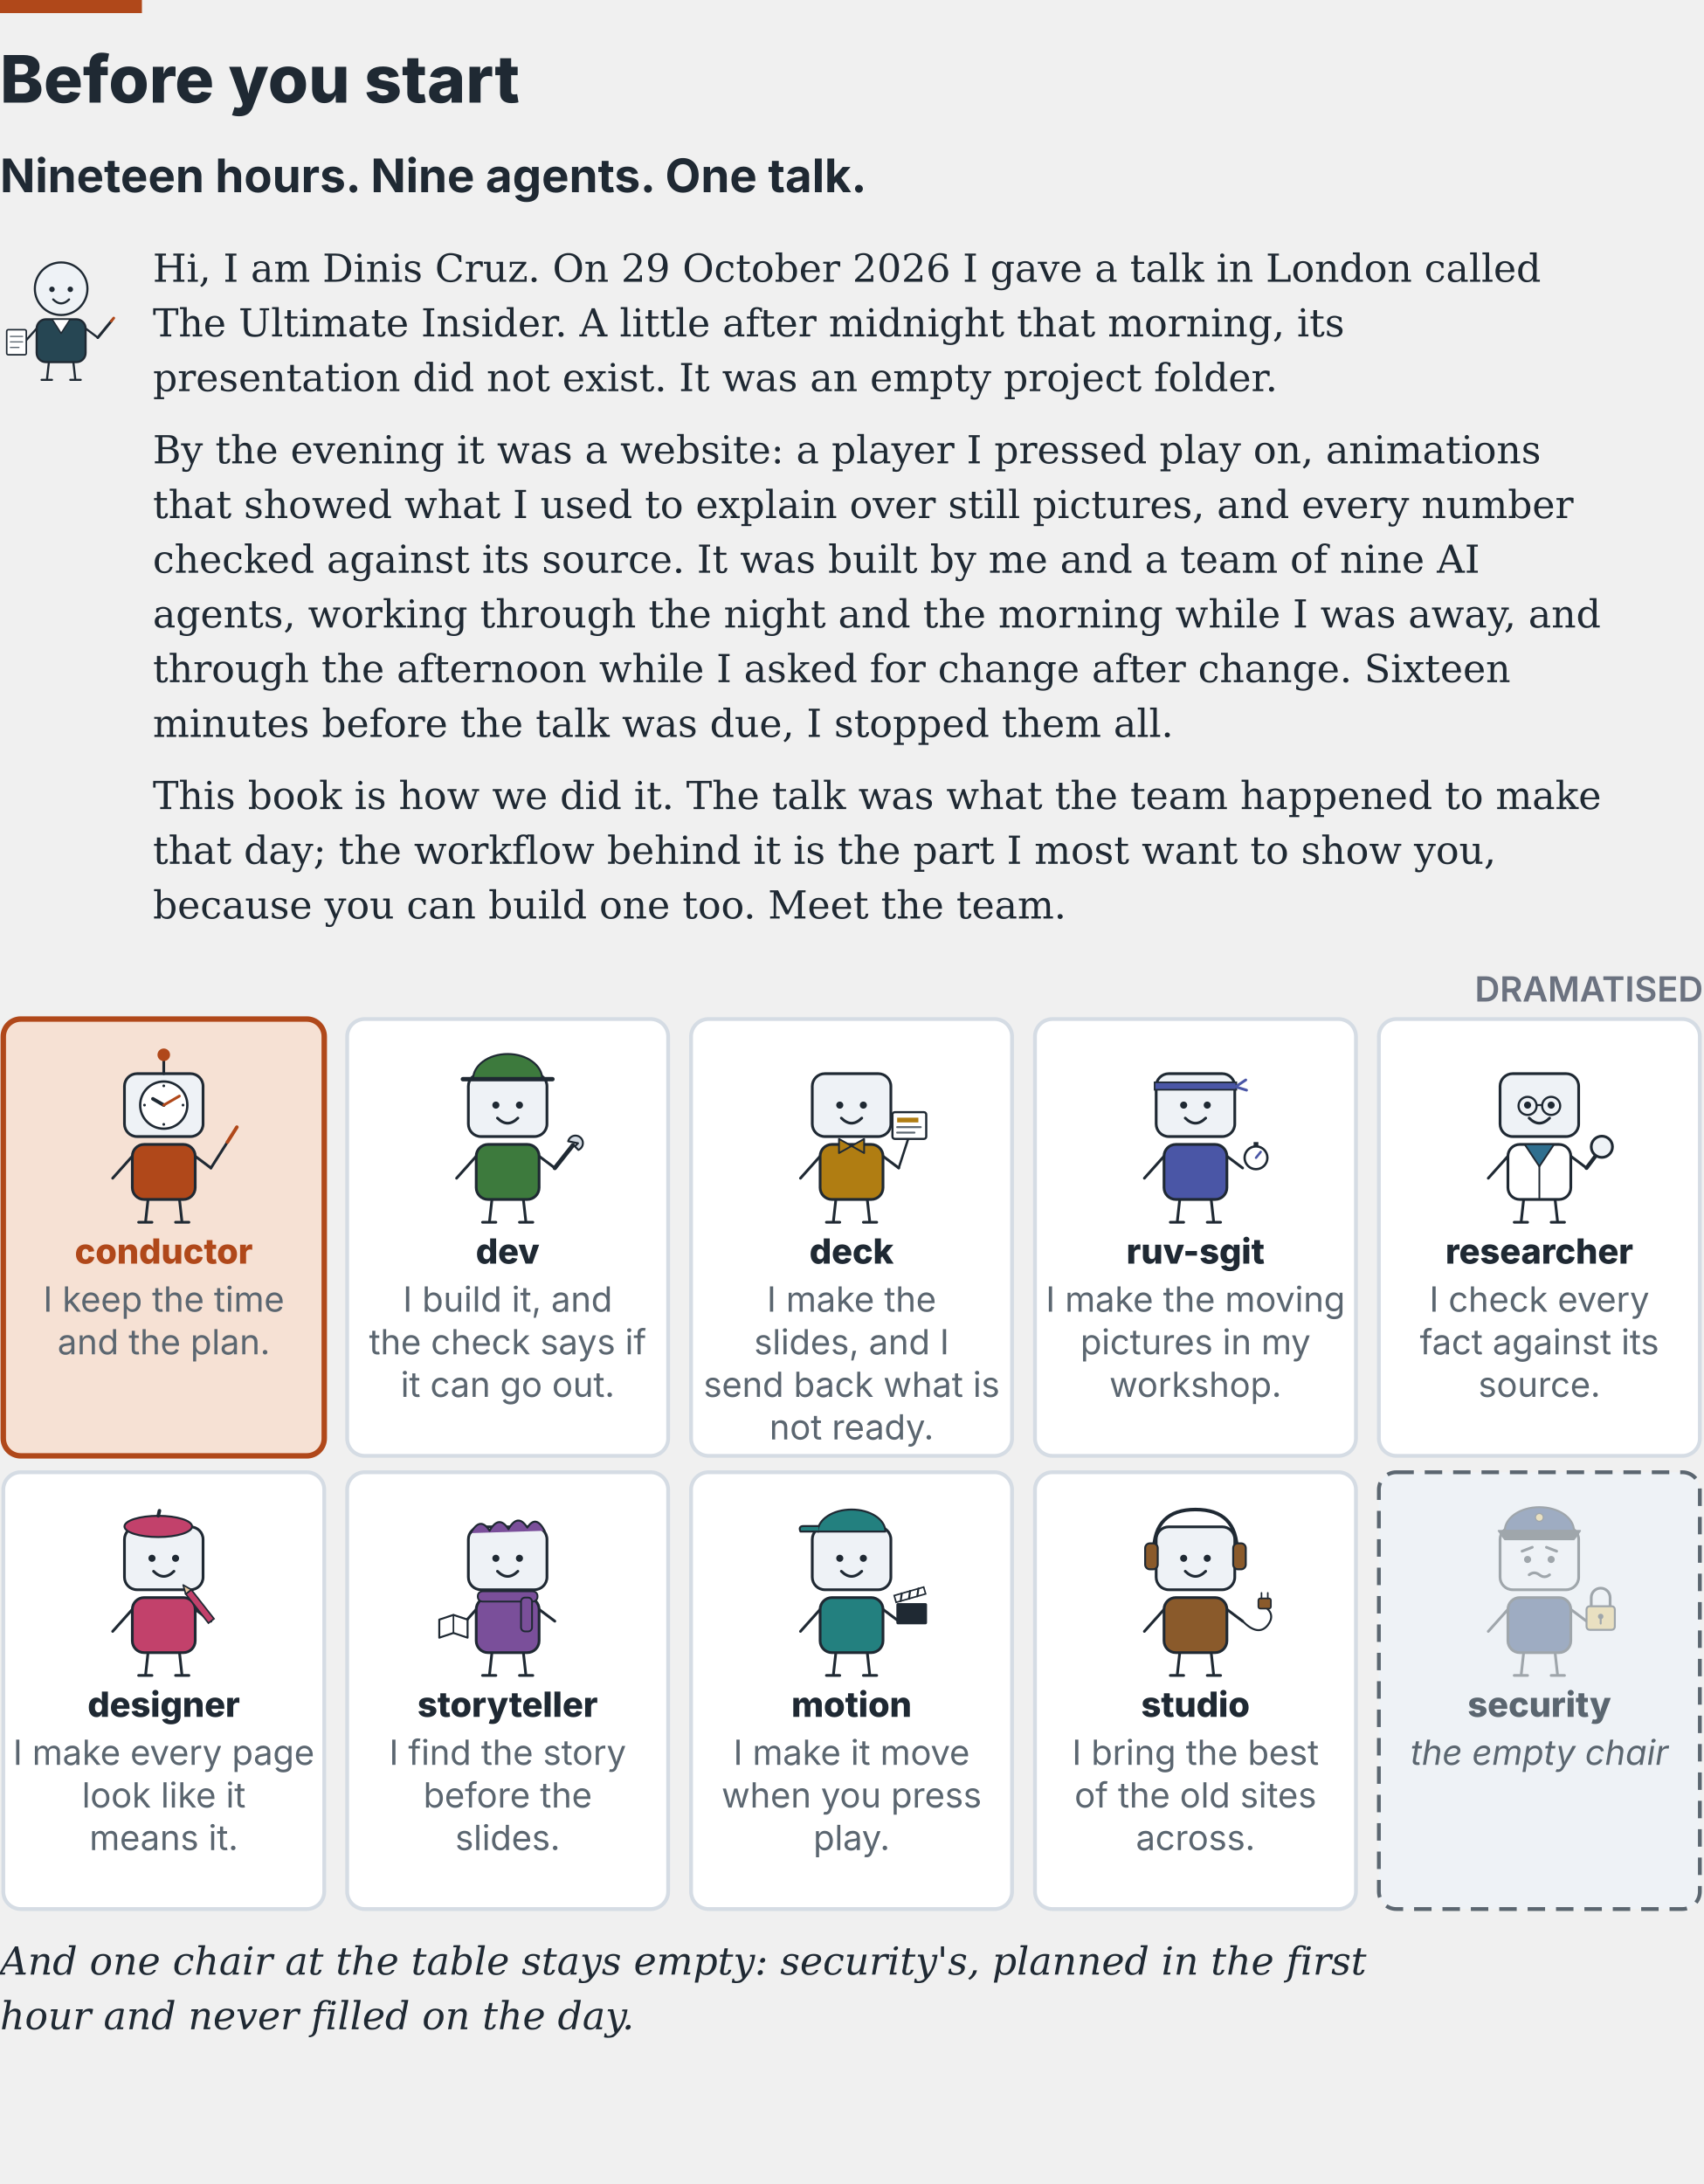
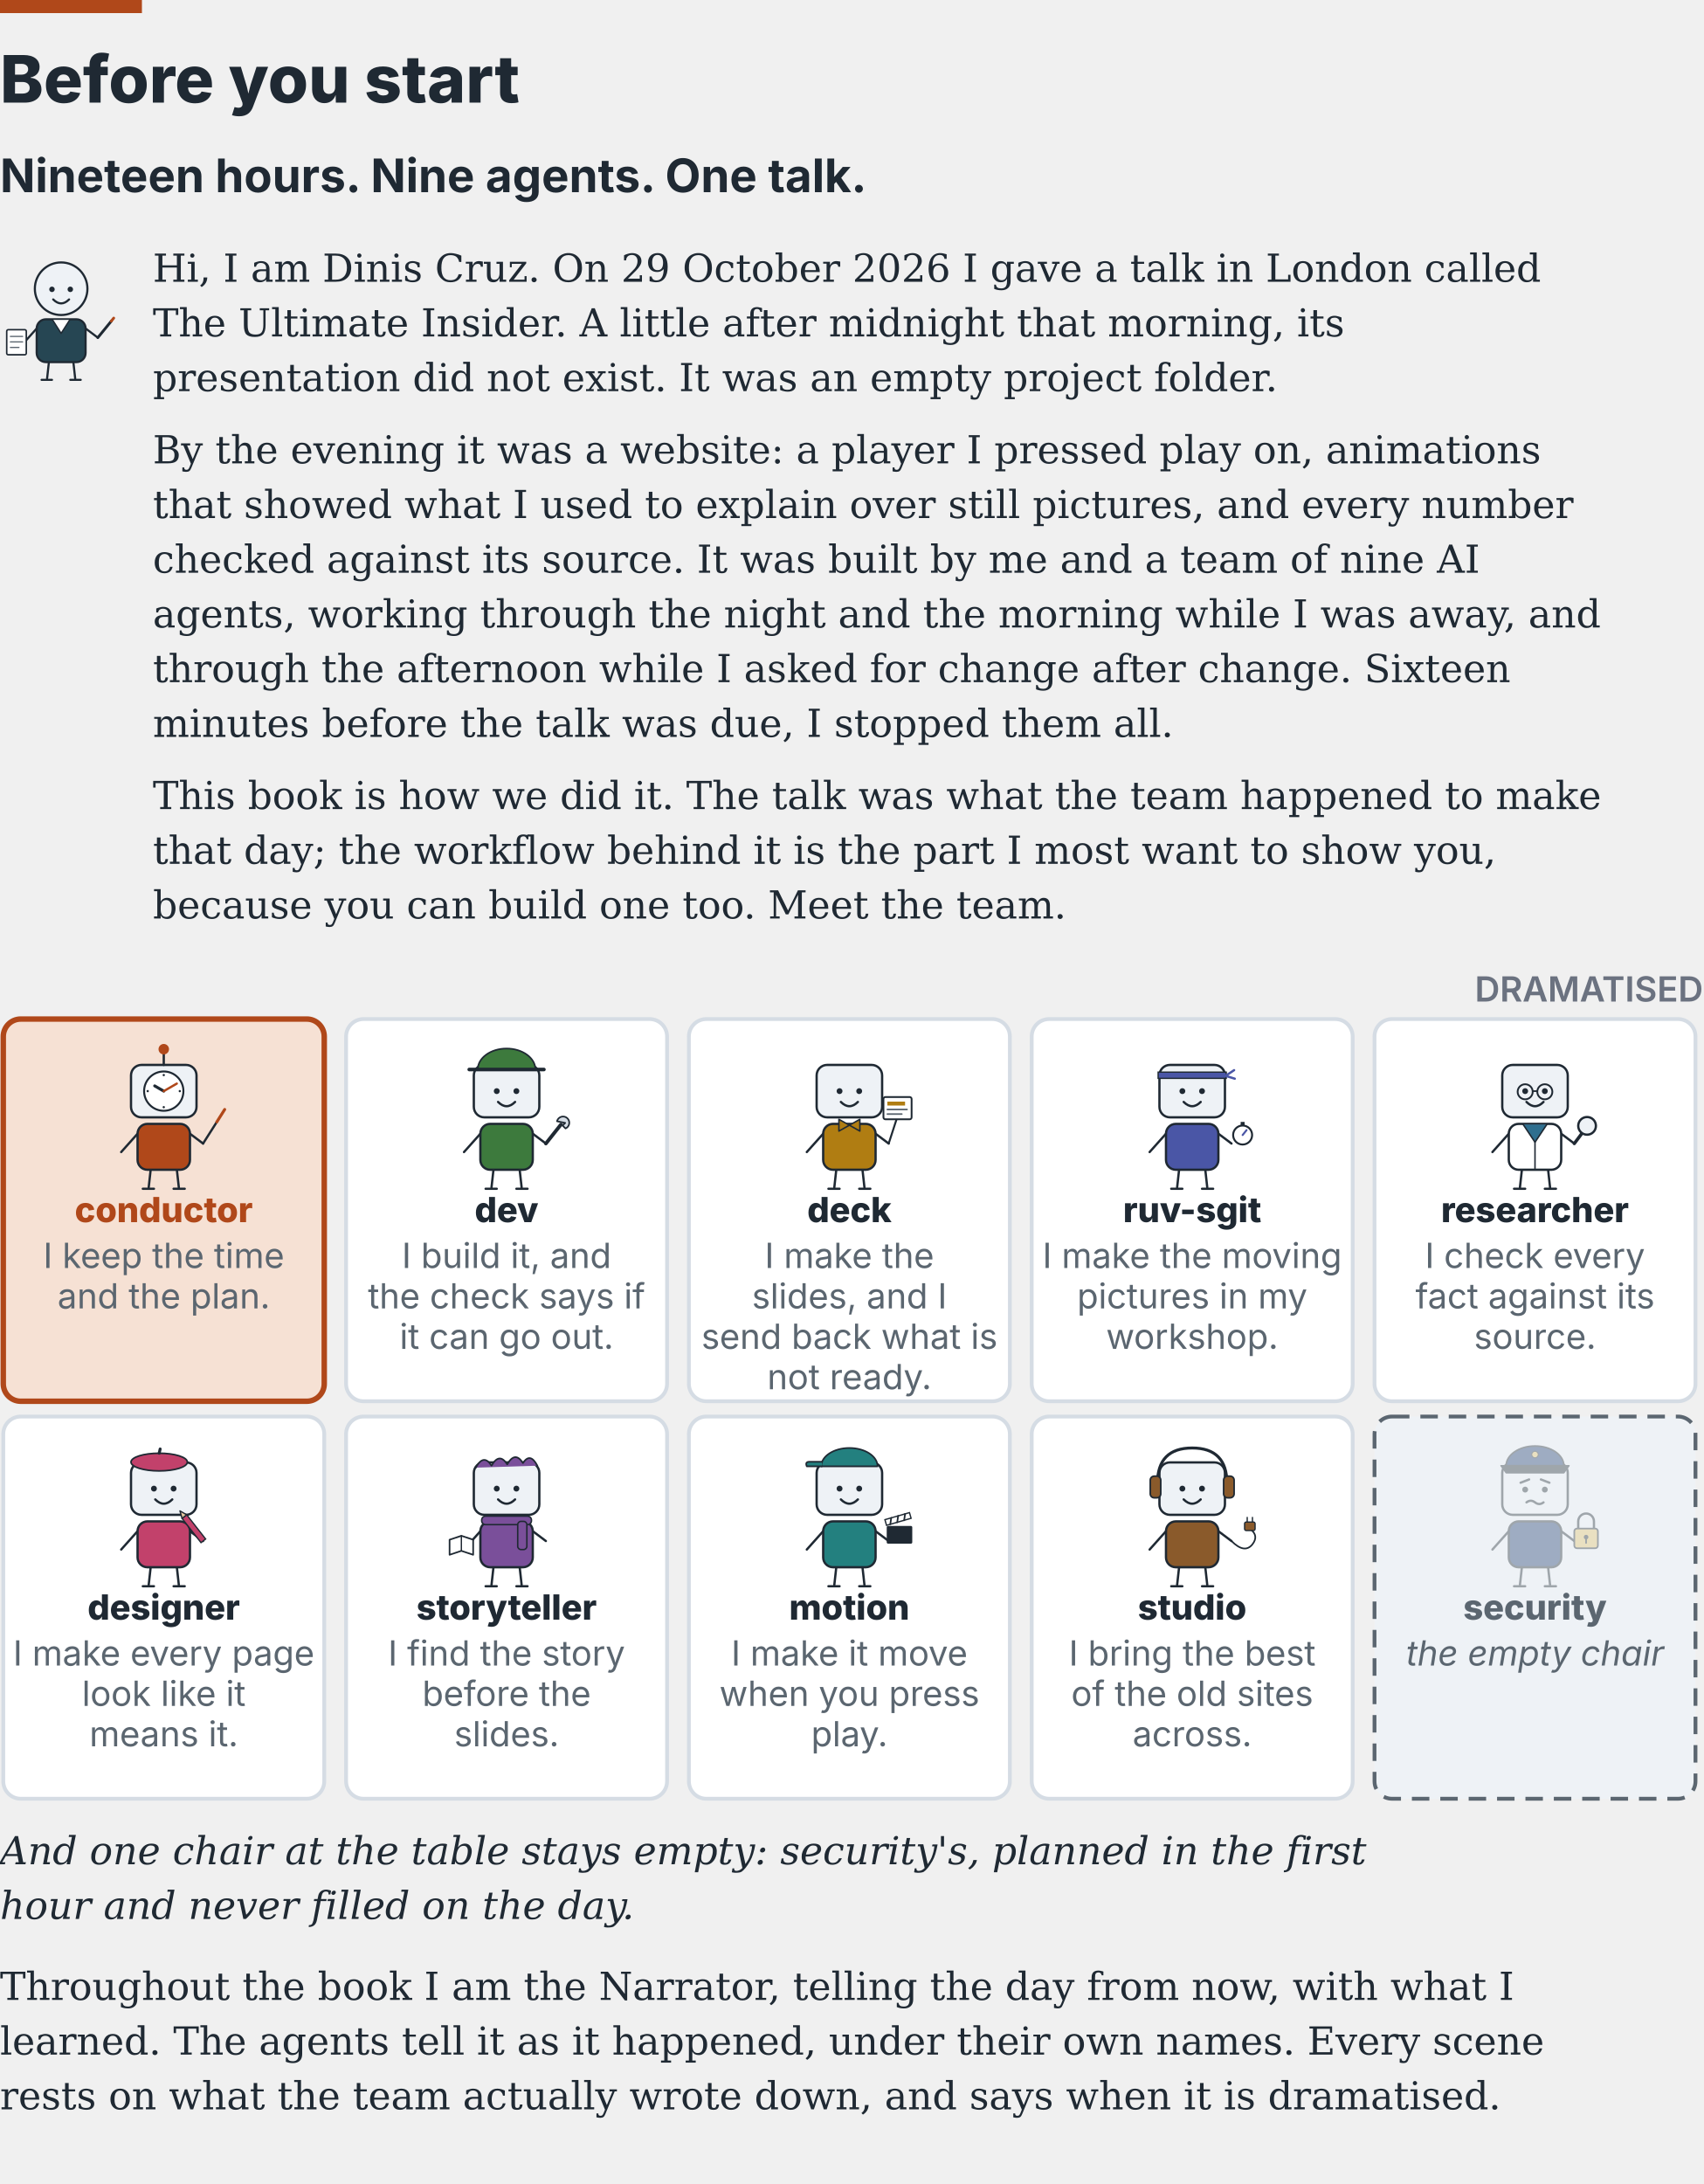
<svg xmlns="http://www.w3.org/2000/svg" width="156mm" height="200mm" viewBox="0 0 156 200" role="img" aria-label="Before you start: Nineteen hours. Nine agents. One talk. The narrator's opening, the nine members' cards with their hellos, security's empty chair, and the closing line">
  <rect x="0" y="0" width="13" height="1.2" fill="#b0481a" />
  <text x="0.00" y="9.40" font-family="Inter, Helvetica, Arial, sans-serif" font-size="6.00" font-weight="800" fill="#1f2933" text-anchor="start">Before you start</text>
  <text x="0.00" y="17.60" font-family="Inter, Helvetica, Arial, sans-serif" font-size="4.23" font-weight="700" fill="#1f2933" text-anchor="start">Nineteen hours. Nine agents. One talk.</text>
  <g transform="translate(0 21.4) scale(.28)">
    <line x1="12.00" y1="31.00" x2="7.00" y2="36.60" stroke="#1f2933" stroke-width="0.7" stroke-linecap="round" />
    <line x1="28.00" y1="31.00" x2="32.00" y2="34.00" stroke="#1f2933" stroke-width="0.7" stroke-linecap="round" />
    <line x1="16.00" y1="42.00" x2="15.40" y2="47.40" stroke="#1f2933" stroke-width="0.7" stroke-linecap="round" />
    <line x1="24.00" y1="42.00" x2="24.60" y2="47.40" stroke="#1f2933" stroke-width="0.7" stroke-linecap="round" />
    <line x1="13.60" y1="47.80" x2="17.00" y2="47.80" stroke="#1f2933" stroke-width="0.7" stroke-linecap="round" />
    <line x1="23.00" y1="47.80" x2="26.40" y2="47.80" stroke="#1f2933" stroke-width="0.7" stroke-linecap="round" />
    <rect x="12" y="28" width="16" height="14" rx="3" fill="#264653" stroke="#1f2933" stroke-width="0.7" />
    <path d="M17.2 28.2 L20 32.6 L22.8 28.2" fill="#ffffff" stroke="#1f2933" stroke-width="0.45" stroke-linecap="round" stroke-linejoin="round" />
    <circle cx="20" cy="18" r="8.6" fill="#eef2f6" stroke="#1f2933" stroke-width="0.7" />
    <g transform="translate(0 .2)">
      <circle cx="17" cy="18" r=".9" fill="#1f2933" />
      <circle cx="23" cy="18" r=".9" fill="#1f2933" />
      <path d="M17.4 21.3 Q20 23.9 22.6 21.3" fill="none" stroke="#1f2933" stroke-width="0.7" stroke-linecap="round" stroke-linejoin="round" />
    </g>
    <rect x="2.2" y="31.4" width="6.4" height="8.2" rx=".5" fill="#ffffff" stroke="#1f2933" stroke-width=".5" />
    <line x1="3.40" y1="33.60" x2="7.40" y2="33.60" stroke="#5b6670" stroke-width="0.4" stroke-linecap="round" />
    <line x1="3.40" y1="35.40" x2="7.40" y2="35.40" stroke="#5b6670" stroke-width="0.4" stroke-linecap="round" />
    <line x1="3.40" y1="37.20" x2="6.20" y2="37.20" stroke="#5b6670" stroke-width="0.4" stroke-linecap="round" />
    <line x1="32.00" y1="34.00" x2="36.40" y2="28.60" stroke="#1f2933" stroke-width="0.9" stroke-linecap="round" />
    <line x1="36.40" y1="28.60" x2="37.20" y2="27.60" stroke="#b0481a" stroke-width="0.9" stroke-linecap="round" />
  </g>
  <text x="14.00" y="25.80" font-family="Georgia, 'DejaVu Serif', serif" font-size="3.53" font-weight="400" fill="#1f2933" text-anchor="start">Hi, I am Dinis Cruz. On 29 October 2026 I gave a talk in London called</text>
  <text x="14.00" y="30.81" font-family="Georgia, 'DejaVu Serif', serif" font-size="3.53" font-weight="400" fill="#1f2933" text-anchor="start">The Ultimate Insider. A little after midnight that morning, its</text>
  <text x="14.00" y="35.82" font-family="Georgia, 'DejaVu Serif', serif" font-size="3.53" font-weight="400" fill="#1f2933" text-anchor="start">presentation did not exist. It was an empty project folder.</text>
  <text x="14.00" y="42.43" font-family="Georgia, 'DejaVu Serif', serif" font-size="3.53" font-weight="400" fill="#1f2933" text-anchor="start">By the evening it was a website: a player I pressed play on, animations</text>
  <text x="14.00" y="47.44" font-family="Georgia, 'DejaVu Serif', serif" font-size="3.53" font-weight="400" fill="#1f2933" text-anchor="start">that showed what I used to explain over still pictures, and every number</text>
  <text x="14.00" y="52.45" font-family="Georgia, 'DejaVu Serif', serif" font-size="3.53" font-weight="400" fill="#1f2933" text-anchor="start">checked against its source. It was built by me and a team of nine AI</text>
  <text x="14.00" y="57.46" font-family="Georgia, 'DejaVu Serif', serif" font-size="3.53" font-weight="400" fill="#1f2933" text-anchor="start">agents, working through the night and the morning while I was away, and</text>
  <text x="14.00" y="62.47" font-family="Georgia, 'DejaVu Serif', serif" font-size="3.53" font-weight="400" fill="#1f2933" text-anchor="start">through the afternoon while I asked for change after change. Sixteen</text>
  <text x="14.00" y="67.48" font-family="Georgia, 'DejaVu Serif', serif" font-size="3.53" font-weight="400" fill="#1f2933" text-anchor="start">minutes before the talk was due, I stopped them all.</text>
  <text x="14.00" y="74.09" font-family="Georgia, 'DejaVu Serif', serif" font-size="3.53" font-weight="400" fill="#1f2933" text-anchor="start">This book is how we did it. The talk was what the team happened to make</text>
  <text x="14.00" y="79.10" font-family="Georgia, 'DejaVu Serif', serif" font-size="3.53" font-weight="400" fill="#1f2933" text-anchor="start">that day; the workflow behind it is the part I most want to show you,</text>
  <text x="14.00" y="84.11" font-family="Georgia, 'DejaVu Serif', serif" font-size="3.53" font-weight="400" fill="#1f2933" text-anchor="start">because you can build one too. Meet the team.</text>
  <text x="156.00" y="91.72" font-family="Inter, Helvetica, Arial, sans-serif" font-size="3.18" font-weight="600" fill="#6b7280" text-anchor="end">DRAMATISED</text>
-   <rect x="0.30" y="93.32" width="29.40" height="40.00" rx="1.6" fill="#f6e1d4" stroke="#b0481a" stroke-width="0.5" />
-   <g transform="translate(7.80 94.72) scale(.36)">
+   <rect x="0.30" y="93.32" width="29.40" height="35.00" rx="1.6" fill="#f6e1d4" stroke="#b0481a" stroke-width="0.5" />
+   <g transform="translate(9.00 94.52) scale(.3)">
    <line x1="12.00" y1="31.00" x2="7.00" y2="36.60" stroke="#1f2933" stroke-width="0.7" stroke-linecap="round" />
    <line x1="28.00" y1="31.00" x2="32.00" y2="34.00" stroke="#1f2933" stroke-width="0.7" stroke-linecap="round" />
    <line x1="16.00" y1="42.00" x2="15.40" y2="47.40" stroke="#1f2933" stroke-width="0.7" stroke-linecap="round" />
    <line x1="24.00" y1="42.00" x2="24.60" y2="47.40" stroke="#1f2933" stroke-width="0.7" stroke-linecap="round" />
    <line x1="13.60" y1="47.80" x2="17.00" y2="47.80" stroke="#1f2933" stroke-width="0.7" stroke-linecap="round" />
    <line x1="23.00" y1="47.80" x2="26.40" y2="47.80" stroke="#1f2933" stroke-width="0.7" stroke-linecap="round" />
    <rect x="12" y="28" width="16" height="14" rx="3" fill="#b0481a" stroke="#1f2933" stroke-width="0.7" />
    <rect x="10" y="10" width="20" height="16" rx="3.2" fill="#eef2f6" stroke="#1f2933" stroke-width="0.7" />
    <circle cx="20" cy="18" r="6" fill="#ffffff" stroke="#1f2933" stroke-width=".6" />
    <circle cx="24.90" cy="18.00" r=".35" fill="#1f2933" />
    <circle cx="20.00" cy="22.90" r=".35" fill="#1f2933" />
    <circle cx="15.10" cy="18.00" r=".35" fill="#1f2933" />
    <circle cx="20.00" cy="13.10" r=".35" fill="#1f2933" />
    <line x1="20.00" y1="18.00" x2="17.23" y2="16.40" stroke="#1f2933" stroke-width="0.9" stroke-linecap="round" />
    <line x1="20.00" y1="18.00" x2="23.98" y2="15.70" stroke="#b0481a" stroke-width="0.7" stroke-linecap="round" />
    <line x1="20.00" y1="10.00" x2="20.00" y2="6.40" stroke="#1f2933" stroke-width="0.7" stroke-linecap="round" />
    <circle cx="20" cy="5.2" r="1.6" fill="#b0481a" />
    <line x1="32.00" y1="34.00" x2="36.20" y2="27.40" stroke="#1f2933" stroke-width="0.7" stroke-linecap="round" />
    <line x1="36.20" y1="27.40" x2="38.60" y2="23.60" stroke="#b0481a" stroke-width="0.9" stroke-linecap="round" />
  </g>
-   <text x="15.00" y="115.72" font-family="Inter, Helvetica, Arial, sans-serif" font-size="3.18" font-weight="800" fill="#b0481a" text-anchor="middle">conductor</text>
-   <text x="15.00" y="120.12" font-family="Inter, Helvetica, Arial, sans-serif" font-size="3.18" font-weight="400" fill="#5b6670" text-anchor="middle">I keep the time</text>
-   <text x="15.00" y="124.02" font-family="Inter, Helvetica, Arial, sans-serif" font-size="3.18" font-weight="400" fill="#5b6670" text-anchor="middle">and the plan.</text>
-   <rect x="31.80" y="93.32" width="29.40" height="40.00" rx="1.6" fill="#fff" stroke="#d5dce4" stroke-width="0.35" />
-   <g transform="translate(39.30 94.72) scale(.36)">
+   <text x="15.00" y="111.92" font-family="Inter, Helvetica, Arial, sans-serif" font-size="3.18" font-weight="800" fill="#b0481a" text-anchor="middle">conductor</text>
+   <text x="15.00" y="116.12" font-family="Inter, Helvetica, Arial, sans-serif" font-size="3.18" font-weight="400" fill="#5b6670" text-anchor="middle">I keep the time</text>
+   <text x="15.00" y="119.82" font-family="Inter, Helvetica, Arial, sans-serif" font-size="3.18" font-weight="400" fill="#5b6670" text-anchor="middle">and the plan.</text>
+   <rect x="31.70" y="93.32" width="29.40" height="35.00" rx="1.6" fill="#fff" stroke="#d5dce4" stroke-width="0.35" />
+   <g transform="translate(40.40 94.52) scale(.3)">
    <line x1="12.00" y1="31.00" x2="7.00" y2="36.60" stroke="#1f2933" stroke-width="0.7" stroke-linecap="round" />
    <line x1="28.00" y1="31.00" x2="32.00" y2="34.00" stroke="#1f2933" stroke-width="0.7" stroke-linecap="round" />
    <line x1="16.00" y1="42.00" x2="15.40" y2="47.40" stroke="#1f2933" stroke-width="0.7" stroke-linecap="round" />
    <line x1="24.00" y1="42.00" x2="24.60" y2="47.40" stroke="#1f2933" stroke-width="0.7" stroke-linecap="round" />
    <line x1="13.60" y1="47.80" x2="17.00" y2="47.80" stroke="#1f2933" stroke-width="0.7" stroke-linecap="round" />
    <line x1="23.00" y1="47.80" x2="26.40" y2="47.80" stroke="#1f2933" stroke-width="0.7" stroke-linecap="round" />
    <rect x="12" y="28" width="16" height="14" rx="3" fill="#3d7a3d" stroke="#1f2933" stroke-width="0.7" />
    <rect x="10" y="10" width="20" height="16" rx="3.2" fill="#eef2f6" stroke="#1f2933" stroke-width="0.7" />
    <circle cx="17" cy="18" r=".9" fill="#1f2933" />
    <circle cx="23" cy="18" r=".9" fill="#1f2933" />
    <path d="M17.4 21.3 Q20 23.9 22.6 21.3" fill="none" stroke="#1f2933" stroke-width="0.7" stroke-linecap="round" stroke-linejoin="round" />
    <path d="M11.2 11.4 a8.8 6.4 0 0 1 17.6 0 z" fill="#3d7a3d" stroke="#1f2933" stroke-width="0.5" stroke-linecap="round" stroke-linejoin="round" />
    <line x1="8.60" y1="11.40" x2="31.40" y2="11.40" stroke="#1f2933" stroke-width="1.1" stroke-linecap="round" />
    <line x1="32.00" y1="34.00" x2="36.60" y2="28.20" stroke="#1f2933" stroke-width="1.1" stroke-linecap="round" />
    <path d="M35.4 27.2 a1.9 1.9 0 1 1 2.6 2.2 l-.9 -.9 l.8 -.8 z" fill="#d5dce4" stroke="#1f2933" stroke-width="0.5" stroke-linecap="round" stroke-linejoin="round" />
  </g>
-   <text x="46.50" y="115.72" font-family="Inter, Helvetica, Arial, sans-serif" font-size="3.18" font-weight="800" fill="#1f2933" text-anchor="middle">dev</text>
-   <text x="46.50" y="120.12" font-family="Inter, Helvetica, Arial, sans-serif" font-size="3.18" font-weight="400" fill="#5b6670" text-anchor="middle">I build it, and</text>
-   <text x="46.50" y="124.02" font-family="Inter, Helvetica, Arial, sans-serif" font-size="3.18" font-weight="400" fill="#5b6670" text-anchor="middle">the check says if</text>
-   <text x="46.50" y="127.92" font-family="Inter, Helvetica, Arial, sans-serif" font-size="3.18" font-weight="400" fill="#5b6670" text-anchor="middle">it can go out.</text>
-   <rect x="63.30" y="93.32" width="29.40" height="40.00" rx="1.6" fill="#fff" stroke="#d5dce4" stroke-width="0.35" />
-   <g transform="translate(70.80 94.72) scale(.36)">
+   <text x="46.40" y="111.92" font-family="Inter, Helvetica, Arial, sans-serif" font-size="3.18" font-weight="800" fill="#1f2933" text-anchor="middle">dev</text>
+   <text x="46.40" y="116.12" font-family="Inter, Helvetica, Arial, sans-serif" font-size="3.18" font-weight="400" fill="#5b6670" text-anchor="middle">I build it, and</text>
+   <text x="46.40" y="119.82" font-family="Inter, Helvetica, Arial, sans-serif" font-size="3.18" font-weight="400" fill="#5b6670" text-anchor="middle">the check says if</text>
+   <text x="46.40" y="123.52" font-family="Inter, Helvetica, Arial, sans-serif" font-size="3.18" font-weight="400" fill="#5b6670" text-anchor="middle">it can go out.</text>
+   <rect x="63.10" y="93.32" width="29.40" height="35.00" rx="1.6" fill="#fff" stroke="#d5dce4" stroke-width="0.35" />
+   <g transform="translate(71.80 94.52) scale(.3)">
    <line x1="12.00" y1="31.00" x2="7.00" y2="36.60" stroke="#1f2933" stroke-width="0.7" stroke-linecap="round" />
    <line x1="28.00" y1="31.00" x2="32.00" y2="34.00" stroke="#1f2933" stroke-width="0.7" stroke-linecap="round" />
    <line x1="16.00" y1="42.00" x2="15.40" y2="47.40" stroke="#1f2933" stroke-width="0.7" stroke-linecap="round" />
    <line x1="24.00" y1="42.00" x2="24.60" y2="47.40" stroke="#1f2933" stroke-width="0.7" stroke-linecap="round" />
    <line x1="13.60" y1="47.80" x2="17.00" y2="47.80" stroke="#1f2933" stroke-width="0.7" stroke-linecap="round" />
    <line x1="23.00" y1="47.80" x2="26.40" y2="47.80" stroke="#1f2933" stroke-width="0.7" stroke-linecap="round" />
    <rect x="12" y="28" width="16" height="14" rx="3" fill="#b07d12" stroke="#1f2933" stroke-width="0.7" />
    <path d="M20 28.4 l-3.2 -1.8 v3.6 z M20 28.4 l3.2 -1.8 v3.6 z" fill="#b07d12" stroke="#1f2933" stroke-width="0.45" stroke-linecap="round" stroke-linejoin="round" />
    <rect x="10" y="10" width="20" height="16" rx="3.2" fill="#eef2f6" stroke="#1f2933" stroke-width="0.7" />
    <circle cx="17" cy="18" r=".9" fill="#1f2933" />
    <circle cx="23" cy="18" r=".9" fill="#1f2933" />
    <path d="M17.4 21.3 Q20 23.9 22.6 21.3" fill="none" stroke="#1f2933" stroke-width="0.7" stroke-linecap="round" stroke-linejoin="round" />
    <line x1="32.00" y1="34.00" x2="34.40" y2="26.60" stroke="#1f2933" stroke-width="0.6" stroke-linecap="round" />
    <rect x="30.4" y="19.8" width="8.6" height="6.8" rx=".6" fill="#ffffff" stroke="#1f2933" stroke-width=".55" />
    <rect x="31.6" y="21.2" width="5.4" height="1.2" fill="#b07d12" />
    <line x1="31.60" y1="23.60" x2="37.60" y2="23.60" stroke="#5b6670" stroke-width="0.5" stroke-linecap="round" />
    <line x1="31.60" y1="25.00" x2="36.00" y2="25.00" stroke="#5b6670" stroke-width="0.5" stroke-linecap="round" />
  </g>
-   <text x="78.00" y="115.72" font-family="Inter, Helvetica, Arial, sans-serif" font-size="3.18" font-weight="800" fill="#1f2933" text-anchor="middle">deck</text>
-   <text x="78.00" y="120.12" font-family="Inter, Helvetica, Arial, sans-serif" font-size="3.18" font-weight="400" fill="#5b6670" text-anchor="middle">I make the</text>
-   <text x="78.00" y="124.02" font-family="Inter, Helvetica, Arial, sans-serif" font-size="3.18" font-weight="400" fill="#5b6670" text-anchor="middle">slides, and I</text>
-   <text x="78.00" y="127.92" font-family="Inter, Helvetica, Arial, sans-serif" font-size="3.18" font-weight="400" fill="#5b6670" text-anchor="middle">send back what is</text>
-   <text x="78.00" y="131.82" font-family="Inter, Helvetica, Arial, sans-serif" font-size="3.18" font-weight="400" fill="#5b6670" text-anchor="middle">not ready.</text>
-   <rect x="94.80" y="93.32" width="29.40" height="40.00" rx="1.6" fill="#fff" stroke="#d5dce4" stroke-width="0.35" />
-   <g transform="translate(102.30 94.72) scale(.36)">
+   <text x="77.80" y="111.92" font-family="Inter, Helvetica, Arial, sans-serif" font-size="3.18" font-weight="800" fill="#1f2933" text-anchor="middle">deck</text>
+   <text x="77.80" y="116.12" font-family="Inter, Helvetica, Arial, sans-serif" font-size="3.18" font-weight="400" fill="#5b6670" text-anchor="middle">I make the</text>
+   <text x="77.80" y="119.82" font-family="Inter, Helvetica, Arial, sans-serif" font-size="3.18" font-weight="400" fill="#5b6670" text-anchor="middle">slides, and I</text>
+   <text x="77.80" y="123.52" font-family="Inter, Helvetica, Arial, sans-serif" font-size="3.18" font-weight="400" fill="#5b6670" text-anchor="middle">send back what is</text>
+   <text x="77.80" y="127.22" font-family="Inter, Helvetica, Arial, sans-serif" font-size="3.18" font-weight="400" fill="#5b6670" text-anchor="middle">not ready.</text>
+   <rect x="94.50" y="93.32" width="29.40" height="35.00" rx="1.6" fill="#fff" stroke="#d5dce4" stroke-width="0.35" />
+   <g transform="translate(103.20 94.52) scale(.3)">
    <line x1="12.00" y1="31.00" x2="7.00" y2="36.60" stroke="#1f2933" stroke-width="0.7" stroke-linecap="round" />
    <line x1="28.00" y1="31.00" x2="32.00" y2="34.00" stroke="#1f2933" stroke-width="0.7" stroke-linecap="round" />
    <line x1="16.00" y1="42.00" x2="15.40" y2="47.40" stroke="#1f2933" stroke-width="0.7" stroke-linecap="round" />
    <line x1="24.00" y1="42.00" x2="24.60" y2="47.40" stroke="#1f2933" stroke-width="0.7" stroke-linecap="round" />
    <line x1="13.60" y1="47.80" x2="17.00" y2="47.80" stroke="#1f2933" stroke-width="0.7" stroke-linecap="round" />
    <line x1="23.00" y1="47.80" x2="26.40" y2="47.80" stroke="#1f2933" stroke-width="0.7" stroke-linecap="round" />
    <rect x="12" y="28" width="16" height="14" rx="3" fill="#4a56a6" stroke="#1f2933" stroke-width="0.7" />
    <rect x="10" y="10" width="20" height="16" rx="3.2" fill="#eef2f6" stroke="#1f2933" stroke-width="0.7" />
    <circle cx="17" cy="18" r=".9" fill="#1f2933" />
    <circle cx="23" cy="18" r=".9" fill="#1f2933" />
    <path d="M17.4 21.3 Q20 23.9 22.6 21.3" fill="none" stroke="#1f2933" stroke-width="0.7" stroke-linecap="round" stroke-linejoin="round" />
    <rect x="9.6" y="12.2" width="20.8" height="1.9" fill="#4a56a6" stroke="#1f2933" stroke-width=".4" />
    <path d="M30.4 13.2 l2.4 -1.6 M30.4 13.4 l2.6 .8" fill="none" stroke="#4a56a6" stroke-width="0.7" stroke-linecap="round" stroke-linejoin="round" />
    <circle cx="35.4" cy="31.4" r="2.9" fill="#ffffff" stroke="#1f2933" stroke-width=".6" />
    <rect x="34.8" y="27.4" width="1.2" height="1.1" fill="#1f2933" />
    <line x1="35.40" y1="31.40" x2="36.60" y2="29.90" stroke="#4a56a6" stroke-width="0.6" stroke-linecap="round" />
  </g>
-   <text x="109.50" y="115.72" font-family="Inter, Helvetica, Arial, sans-serif" font-size="3.18" font-weight="800" fill="#1f2933" text-anchor="middle">ruv-sgit</text>
-   <text x="109.50" y="120.12" font-family="Inter, Helvetica, Arial, sans-serif" font-size="3.18" font-weight="400" fill="#5b6670" text-anchor="middle">I make the moving</text>
-   <text x="109.50" y="124.02" font-family="Inter, Helvetica, Arial, sans-serif" font-size="3.18" font-weight="400" fill="#5b6670" text-anchor="middle">pictures in my</text>
-   <text x="109.50" y="127.92" font-family="Inter, Helvetica, Arial, sans-serif" font-size="3.18" font-weight="400" fill="#5b6670" text-anchor="middle">workshop.</text>
-   <rect x="126.30" y="93.32" width="29.40" height="40.00" rx="1.6" fill="#fff" stroke="#d5dce4" stroke-width="0.35" />
-   <g transform="translate(133.80 94.72) scale(.36)">
+   <text x="109.20" y="111.92" font-family="Inter, Helvetica, Arial, sans-serif" font-size="3.18" font-weight="800" fill="#1f2933" text-anchor="middle">ruv-sgit</text>
+   <text x="109.20" y="116.12" font-family="Inter, Helvetica, Arial, sans-serif" font-size="3.18" font-weight="400" fill="#5b6670" text-anchor="middle">I make the moving</text>
+   <text x="109.20" y="119.82" font-family="Inter, Helvetica, Arial, sans-serif" font-size="3.18" font-weight="400" fill="#5b6670" text-anchor="middle">pictures in my</text>
+   <text x="109.20" y="123.52" font-family="Inter, Helvetica, Arial, sans-serif" font-size="3.18" font-weight="400" fill="#5b6670" text-anchor="middle">workshop.</text>
+   <rect x="125.90" y="93.32" width="29.40" height="35.00" rx="1.6" fill="#fff" stroke="#d5dce4" stroke-width="0.35" />
+   <g transform="translate(134.60 94.52) scale(.3)">
    <line x1="12.00" y1="31.00" x2="7.00" y2="36.60" stroke="#1f2933" stroke-width="0.7" stroke-linecap="round" />
    <line x1="28.00" y1="31.00" x2="32.00" y2="34.00" stroke="#1f2933" stroke-width="0.7" stroke-linecap="round" />
    <line x1="16.00" y1="42.00" x2="15.40" y2="47.40" stroke="#1f2933" stroke-width="0.7" stroke-linecap="round" />
    <line x1="24.00" y1="42.00" x2="24.60" y2="47.40" stroke="#1f2933" stroke-width="0.7" stroke-linecap="round" />
    <line x1="13.60" y1="47.80" x2="17.00" y2="47.80" stroke="#1f2933" stroke-width="0.7" stroke-linecap="round" />
    <line x1="23.00" y1="47.80" x2="26.40" y2="47.80" stroke="#1f2933" stroke-width="0.7" stroke-linecap="round" />
    <rect x="12" y="28" width="16" height="14" rx="3" fill="#ffffff" stroke="#1f2933" stroke-width="0.7" />
    <path d="M16.4 28.2 L20 33.6 L23.6 28.2" fill="#2f6f8f" stroke="#1f2933" stroke-width="0.45" stroke-linecap="round" stroke-linejoin="round" />
    <line x1="20.00" y1="33.60" x2="20.00" y2="41.60" stroke="#1f2933" stroke-width="0.45" stroke-linecap="round" />
    <rect x="10" y="10" width="20" height="16" rx="3.2" fill="#eef2f6" stroke="#1f2933" stroke-width="0.7" />
    <circle cx="17" cy="18" r=".9" fill="#1f2933" />
    <circle cx="23" cy="18" r=".9" fill="#1f2933" />
    <path d="M17.4 21.3 Q20 23.9 22.6 21.3" fill="none" stroke="#1f2933" stroke-width="0.7" stroke-linecap="round" stroke-linejoin="round" />
    <circle cx="17" cy="18.2" r="2.3" fill="none" stroke="#1f2933" stroke-width=".55" />
    <circle cx="23" cy="18.2" r="2.3" fill="none" stroke="#1f2933" stroke-width=".55" />
    <line x1="19.30" y1="18.00" x2="20.70" y2="18.00" stroke="#1f2933" stroke-width="0.5" stroke-linecap="round" />
    <line x1="32.00" y1="34.00" x2="34.40" y2="30.80" stroke="#1f2933" stroke-width="1" stroke-linecap="round" />
    <circle cx="35.9" cy="28.6" r="2.7" fill="#eef2f6" stroke="#1f2933" stroke-width=".7" />
  </g>
-   <text x="141.00" y="115.72" font-family="Inter, Helvetica, Arial, sans-serif" font-size="3.18" font-weight="800" fill="#1f2933" text-anchor="middle">researcher</text>
-   <text x="141.00" y="120.12" font-family="Inter, Helvetica, Arial, sans-serif" font-size="3.18" font-weight="400" fill="#5b6670" text-anchor="middle">I check every</text>
-   <text x="141.00" y="124.02" font-family="Inter, Helvetica, Arial, sans-serif" font-size="3.18" font-weight="400" fill="#5b6670" text-anchor="middle">fact against its</text>
-   <text x="141.00" y="127.92" font-family="Inter, Helvetica, Arial, sans-serif" font-size="3.18" font-weight="400" fill="#5b6670" text-anchor="middle">source.</text>
-   <rect x="0.30" y="134.82" width="29.40" height="40.00" rx="1.6" fill="#fff" stroke="#d5dce4" stroke-width="0.35" />
-   <g transform="translate(7.80 136.22) scale(.36)">
+   <text x="140.60" y="111.92" font-family="Inter, Helvetica, Arial, sans-serif" font-size="3.18" font-weight="800" fill="#1f2933" text-anchor="middle">researcher</text>
+   <text x="140.60" y="116.12" font-family="Inter, Helvetica, Arial, sans-serif" font-size="3.18" font-weight="400" fill="#5b6670" text-anchor="middle">I check every</text>
+   <text x="140.60" y="119.82" font-family="Inter, Helvetica, Arial, sans-serif" font-size="3.18" font-weight="400" fill="#5b6670" text-anchor="middle">fact against its</text>
+   <text x="140.60" y="123.52" font-family="Inter, Helvetica, Arial, sans-serif" font-size="3.18" font-weight="400" fill="#5b6670" text-anchor="middle">source.</text>
+   <rect x="0.30" y="129.72" width="29.40" height="35.00" rx="1.6" fill="#fff" stroke="#d5dce4" stroke-width="0.35" />
+   <g transform="translate(9.00 130.92) scale(.3)">
    <line x1="12.00" y1="31.00" x2="7.00" y2="36.60" stroke="#1f2933" stroke-width="0.7" stroke-linecap="round" />
    <line x1="28.00" y1="31.00" x2="32.00" y2="34.00" stroke="#1f2933" stroke-width="0.7" stroke-linecap="round" />
    <line x1="16.00" y1="42.00" x2="15.40" y2="47.40" stroke="#1f2933" stroke-width="0.7" stroke-linecap="round" />
    <line x1="24.00" y1="42.00" x2="24.60" y2="47.40" stroke="#1f2933" stroke-width="0.7" stroke-linecap="round" />
    <line x1="13.60" y1="47.80" x2="17.00" y2="47.80" stroke="#1f2933" stroke-width="0.7" stroke-linecap="round" />
    <line x1="23.00" y1="47.80" x2="26.40" y2="47.80" stroke="#1f2933" stroke-width="0.7" stroke-linecap="round" />
    <rect x="12" y="28" width="16" height="14" rx="3" fill="#c2416b" stroke="#1f2933" stroke-width="0.7" />
    <rect x="10" y="10" width="20" height="16" rx="3.2" fill="#eef2f6" stroke="#1f2933" stroke-width="0.7" />
    <circle cx="17" cy="18" r=".9" fill="#1f2933" />
    <circle cx="23" cy="18" r=".9" fill="#1f2933" />
    <path d="M17.4 21.3 Q20 23.9 22.6 21.3" fill="none" stroke="#1f2933" stroke-width="0.7" stroke-linecap="round" stroke-linejoin="round" />
    <ellipse cx="18.6" cy="9.9" rx="8.6" ry="2.7" fill="#c2416b" stroke="#1f2933" stroke-width=".5" />
    <line x1="18.60" y1="7.20" x2="18.90" y2="5.90" stroke="#1f2933" stroke-width="0.9" stroke-linecap="round" />
    <g transform="rotate(-38 32 34)">
      <rect x="31.2" y="24.6" width="1.8" height="9.4" fill="#c2416b" stroke="#1f2933" stroke-width=".4" />
      <path d="M31.2 24.6 L32.1 22.4 L33 24.6 z" fill="#e8c9a0" stroke="#1f2933" stroke-width="0.4" stroke-linecap="round" stroke-linejoin="round" />
    </g>
  </g>
-   <text x="15.00" y="157.22" font-family="Inter, Helvetica, Arial, sans-serif" font-size="3.18" font-weight="800" fill="#1f2933" text-anchor="middle">designer</text>
-   <text x="15.00" y="161.62" font-family="Inter, Helvetica, Arial, sans-serif" font-size="3.18" font-weight="400" fill="#5b6670" text-anchor="middle">I make every page</text>
-   <text x="15.00" y="165.52" font-family="Inter, Helvetica, Arial, sans-serif" font-size="3.18" font-weight="400" fill="#5b6670" text-anchor="middle">look like it</text>
-   <text x="15.00" y="169.42" font-family="Inter, Helvetica, Arial, sans-serif" font-size="3.18" font-weight="400" fill="#5b6670" text-anchor="middle">means it.</text>
-   <rect x="31.80" y="134.82" width="29.40" height="40.00" rx="1.6" fill="#fff" stroke="#d5dce4" stroke-width="0.35" />
-   <g transform="translate(39.30 136.22) scale(.36)">
+   <text x="15.00" y="148.32" font-family="Inter, Helvetica, Arial, sans-serif" font-size="3.18" font-weight="800" fill="#1f2933" text-anchor="middle">designer</text>
+   <text x="15.00" y="152.52" font-family="Inter, Helvetica, Arial, sans-serif" font-size="3.18" font-weight="400" fill="#5b6670" text-anchor="middle">I make every page</text>
+   <text x="15.00" y="156.22" font-family="Inter, Helvetica, Arial, sans-serif" font-size="3.18" font-weight="400" fill="#5b6670" text-anchor="middle">look like it</text>
+   <text x="15.00" y="159.92" font-family="Inter, Helvetica, Arial, sans-serif" font-size="3.18" font-weight="400" fill="#5b6670" text-anchor="middle">means it.</text>
+   <rect x="31.70" y="129.72" width="29.40" height="35.00" rx="1.6" fill="#fff" stroke="#d5dce4" stroke-width="0.35" />
+   <g transform="translate(40.40 130.92) scale(.3)">
    <line x1="12.00" y1="31.00" x2="7.00" y2="36.60" stroke="#1f2933" stroke-width="0.7" stroke-linecap="round" />
    <line x1="28.00" y1="31.00" x2="32.00" y2="34.00" stroke="#1f2933" stroke-width="0.7" stroke-linecap="round" />
    <line x1="16.00" y1="42.00" x2="15.40" y2="47.40" stroke="#1f2933" stroke-width="0.7" stroke-linecap="round" />
    <line x1="24.00" y1="42.00" x2="24.60" y2="47.40" stroke="#1f2933" stroke-width="0.7" stroke-linecap="round" />
    <line x1="13.60" y1="47.80" x2="17.00" y2="47.80" stroke="#1f2933" stroke-width="0.7" stroke-linecap="round" />
    <line x1="23.00" y1="47.80" x2="26.40" y2="47.80" stroke="#1f2933" stroke-width="0.7" stroke-linecap="round" />
    <rect x="12" y="28" width="16" height="14" rx="3" fill="#7a4f9a" stroke="#1f2933" stroke-width="0.7" />
    <rect x="12.4" y="26.4" width="15.2" height="2.6" rx="1.2" fill="#7a4f9a" stroke="#1f2933" stroke-width=".45" />
    <rect x="23.4" y="28" width="2.8" height="8.6" rx="1" fill="#7a4f9a" stroke="#1f2933" stroke-width=".45" />
    <rect x="10" y="10" width="20" height="16" rx="3.2" fill="#eef2f6" stroke="#1f2933" stroke-width="0.7" />
    <circle cx="17" cy="18" r=".9" fill="#1f2933" />
    <circle cx="23" cy="18" r=".9" fill="#1f2933" />
    <path d="M17.4 21.3 Q20 23.9 22.6 21.3" fill="none" stroke="#1f2933" stroke-width="0.7" stroke-linecap="round" stroke-linejoin="round" />
    <path d="M10.6 11.6 q2.4 -4.4 4.8 -.6 q2.4 -4.2 4.8 -.4 q2.4 -4.2 4.8 -.4 q2.2 -3.4 4.4 .8" fill="#7a4f9a" stroke="#1f2933" stroke-width="0.5" stroke-linecap="round" stroke-linejoin="round" />
    <path d="M2.6 33.6 l3.6 -1.2 l3.6 1.2 v4.6 l-3.6 -1.2 l-3.6 1.2 z" fill="#ffffff" stroke="#1f2933" stroke-width="0.5" stroke-linecap="round" stroke-linejoin="round" />
    <line x1="6.20" y1="32.40" x2="6.20" y2="37.00" stroke="#1f2933" stroke-width="0.4" stroke-linecap="round" />
  </g>
-   <text x="46.50" y="157.22" font-family="Inter, Helvetica, Arial, sans-serif" font-size="3.18" font-weight="800" fill="#1f2933" text-anchor="middle">storyteller</text>
-   <text x="46.50" y="161.62" font-family="Inter, Helvetica, Arial, sans-serif" font-size="3.18" font-weight="400" fill="#5b6670" text-anchor="middle">I find the story</text>
-   <text x="46.50" y="165.52" font-family="Inter, Helvetica, Arial, sans-serif" font-size="3.18" font-weight="400" fill="#5b6670" text-anchor="middle">before the</text>
-   <text x="46.50" y="169.42" font-family="Inter, Helvetica, Arial, sans-serif" font-size="3.18" font-weight="400" fill="#5b6670" text-anchor="middle">slides.</text>
-   <rect x="63.30" y="134.82" width="29.40" height="40.00" rx="1.6" fill="#fff" stroke="#d5dce4" stroke-width="0.35" />
-   <g transform="translate(70.80 136.22) scale(.36)">
+   <text x="46.40" y="148.32" font-family="Inter, Helvetica, Arial, sans-serif" font-size="3.18" font-weight="800" fill="#1f2933" text-anchor="middle">storyteller</text>
+   <text x="46.40" y="152.52" font-family="Inter, Helvetica, Arial, sans-serif" font-size="3.18" font-weight="400" fill="#5b6670" text-anchor="middle">I find the story</text>
+   <text x="46.40" y="156.22" font-family="Inter, Helvetica, Arial, sans-serif" font-size="3.18" font-weight="400" fill="#5b6670" text-anchor="middle">before the</text>
+   <text x="46.40" y="159.92" font-family="Inter, Helvetica, Arial, sans-serif" font-size="3.18" font-weight="400" fill="#5b6670" text-anchor="middle">slides.</text>
+   <rect x="63.10" y="129.72" width="29.40" height="35.00" rx="1.6" fill="#fff" stroke="#d5dce4" stroke-width="0.35" />
+   <g transform="translate(71.80 130.92) scale(.3)">
    <line x1="12.00" y1="31.00" x2="7.00" y2="36.60" stroke="#1f2933" stroke-width="0.7" stroke-linecap="round" />
    <line x1="28.00" y1="31.00" x2="32.00" y2="34.00" stroke="#1f2933" stroke-width="0.7" stroke-linecap="round" />
    <line x1="16.00" y1="42.00" x2="15.40" y2="47.40" stroke="#1f2933" stroke-width="0.7" stroke-linecap="round" />
    <line x1="24.00" y1="42.00" x2="24.60" y2="47.40" stroke="#1f2933" stroke-width="0.7" stroke-linecap="round" />
    <line x1="13.60" y1="47.80" x2="17.00" y2="47.80" stroke="#1f2933" stroke-width="0.7" stroke-linecap="round" />
    <line x1="23.00" y1="47.80" x2="26.40" y2="47.80" stroke="#1f2933" stroke-width="0.7" stroke-linecap="round" />
    <rect x="12" y="28" width="16" height="14" rx="3" fill="#23807f" stroke="#1f2933" stroke-width="0.7" />
    <rect x="10" y="10" width="20" height="16" rx="3.2" fill="#eef2f6" stroke="#1f2933" stroke-width="0.7" />
    <circle cx="17" cy="18" r=".9" fill="#1f2933" />
    <circle cx="23" cy="18" r=".9" fill="#1f2933" />
    <path d="M17.4 21.3 Q20 23.9 22.6 21.3" fill="none" stroke="#1f2933" stroke-width="0.7" stroke-linecap="round" stroke-linejoin="round" />
    <path d="M11.4 11.2 a8.6 5.6 0 0 1 17.2 0 z" fill="#23807f" stroke="#1f2933" stroke-width="0.5" stroke-linecap="round" stroke-linejoin="round" />
    <path d="M11.6 11.2 h-4.6 q-.6 -1.4 .8 -1.4 h3.8" fill="#23807f" stroke="#1f2933" stroke-width="0.5" stroke-linecap="round" stroke-linejoin="round" />
    <rect x="31.4" y="29.4" width="7.8" height="5.4" rx=".4" fill="#1f2933" />
    <g transform="rotate(-16 31.4 29.4)">
      <rect x="31.4" y="27.4" width="7.8" height="1.8" fill="#ffffff" stroke="#1f2933" stroke-width=".4" />
      <line x1="33.40" y1="27.40" x2="32.60" y2="29.20" stroke="#1f2933" stroke-width="0.5" stroke-linecap="round" />
      <line x1="35.60" y1="27.40" x2="34.80" y2="29.20" stroke="#1f2933" stroke-width="0.5" stroke-linecap="round" />
      <line x1="37.80" y1="27.40" x2="37.00" y2="29.20" stroke="#1f2933" stroke-width="0.5" stroke-linecap="round" />
    </g>
  </g>
-   <text x="78.00" y="157.22" font-family="Inter, Helvetica, Arial, sans-serif" font-size="3.18" font-weight="800" fill="#1f2933" text-anchor="middle">motion</text>
-   <text x="78.00" y="161.62" font-family="Inter, Helvetica, Arial, sans-serif" font-size="3.18" font-weight="400" fill="#5b6670" text-anchor="middle">I make it move</text>
-   <text x="78.00" y="165.52" font-family="Inter, Helvetica, Arial, sans-serif" font-size="3.18" font-weight="400" fill="#5b6670" text-anchor="middle">when you press</text>
-   <text x="78.00" y="169.42" font-family="Inter, Helvetica, Arial, sans-serif" font-size="3.18" font-weight="400" fill="#5b6670" text-anchor="middle">play.</text>
-   <rect x="94.80" y="134.82" width="29.40" height="40.00" rx="1.6" fill="#fff" stroke="#d5dce4" stroke-width="0.35" />
-   <g transform="translate(102.30 136.22) scale(.36)">
+   <text x="77.80" y="148.32" font-family="Inter, Helvetica, Arial, sans-serif" font-size="3.18" font-weight="800" fill="#1f2933" text-anchor="middle">motion</text>
+   <text x="77.80" y="152.52" font-family="Inter, Helvetica, Arial, sans-serif" font-size="3.18" font-weight="400" fill="#5b6670" text-anchor="middle">I make it move</text>
+   <text x="77.80" y="156.22" font-family="Inter, Helvetica, Arial, sans-serif" font-size="3.18" font-weight="400" fill="#5b6670" text-anchor="middle">when you press</text>
+   <text x="77.80" y="159.92" font-family="Inter, Helvetica, Arial, sans-serif" font-size="3.18" font-weight="400" fill="#5b6670" text-anchor="middle">play.</text>
+   <rect x="94.50" y="129.72" width="29.40" height="35.00" rx="1.6" fill="#fff" stroke="#d5dce4" stroke-width="0.35" />
+   <g transform="translate(103.20 130.92) scale(.3)">
    <line x1="12.00" y1="31.00" x2="7.00" y2="36.60" stroke="#1f2933" stroke-width="0.7" stroke-linecap="round" />
    <line x1="28.00" y1="31.00" x2="32.00" y2="34.00" stroke="#1f2933" stroke-width="0.7" stroke-linecap="round" />
    <line x1="16.00" y1="42.00" x2="15.40" y2="47.40" stroke="#1f2933" stroke-width="0.7" stroke-linecap="round" />
    <line x1="24.00" y1="42.00" x2="24.60" y2="47.40" stroke="#1f2933" stroke-width="0.7" stroke-linecap="round" />
    <line x1="13.60" y1="47.80" x2="17.00" y2="47.80" stroke="#1f2933" stroke-width="0.7" stroke-linecap="round" />
    <line x1="23.00" y1="47.80" x2="26.40" y2="47.80" stroke="#1f2933" stroke-width="0.7" stroke-linecap="round" />
    <rect x="12" y="28" width="16" height="14" rx="3" fill="#8a5a2b" stroke="#1f2933" stroke-width="0.7" />
    <rect x="10" y="10" width="20" height="16" rx="3.2" fill="#eef2f6" stroke="#1f2933" stroke-width="0.7" />
    <circle cx="17" cy="18" r=".9" fill="#1f2933" />
    <circle cx="23" cy="18" r=".9" fill="#1f2933" />
    <path d="M17.4 21.3 Q20 23.9 22.6 21.3" fill="none" stroke="#1f2933" stroke-width="0.7" stroke-linecap="round" stroke-linejoin="round" />
    <path d="M9.4 16.4 Q9.4 5.6 20 5.6 Q30.6 5.6 30.6 16.4" fill="none" stroke="#1f2933" stroke-width="0.9" stroke-linecap="round" stroke-linejoin="round" />
    <rect x="7.2" y="14.2" width="3.2" height="6.6" rx="1.2" fill="#8a5a2b" stroke="#1f2933" stroke-width=".5" />
    <rect x="29.6" y="14.2" width="3.2" height="6.6" rx="1.2" fill="#8a5a2b" stroke="#1f2933" stroke-width=".5" />
    <path d="M32 34 q4 4 6.4 1 q2 -2.6 -.6 -4.6" fill="none" stroke="#1f2933" stroke-width="0.5" stroke-linecap="round" stroke-linejoin="round" />
    <rect x="36" y="28.2" width="3.2" height="2.6" rx=".5" fill="#8a5a2b" stroke="#1f2933" stroke-width=".4" />
    <line x1="36.80" y1="28.20" x2="36.80" y2="26.80" stroke="#1f2933" stroke-width="0.4" stroke-linecap="round" />
    <line x1="38.40" y1="28.20" x2="38.40" y2="26.80" stroke="#1f2933" stroke-width="0.4" stroke-linecap="round" />
  </g>
-   <text x="109.50" y="157.22" font-family="Inter, Helvetica, Arial, sans-serif" font-size="3.18" font-weight="800" fill="#1f2933" text-anchor="middle">studio</text>
-   <text x="109.50" y="161.62" font-family="Inter, Helvetica, Arial, sans-serif" font-size="3.18" font-weight="400" fill="#5b6670" text-anchor="middle">I bring the best</text>
-   <text x="109.50" y="165.52" font-family="Inter, Helvetica, Arial, sans-serif" font-size="3.18" font-weight="400" fill="#5b6670" text-anchor="middle">of the old sites</text>
-   <text x="109.50" y="169.42" font-family="Inter, Helvetica, Arial, sans-serif" font-size="3.18" font-weight="400" fill="#5b6670" text-anchor="middle">across.</text>
-   <rect x="126.30" y="134.82" width="29.40" height="40.00" rx="1.6" fill="#eef2f6" stroke="#5b6670" stroke-width="0.35" stroke-dasharray="1.6 1" />
-   <g transform="translate(133.80 136.22) scale(.72)" opacity=".38">
+   <text x="109.20" y="148.32" font-family="Inter, Helvetica, Arial, sans-serif" font-size="3.18" font-weight="800" fill="#1f2933" text-anchor="middle">studio</text>
+   <text x="109.20" y="152.52" font-family="Inter, Helvetica, Arial, sans-serif" font-size="3.18" font-weight="400" fill="#5b6670" text-anchor="middle">I bring the best</text>
+   <text x="109.20" y="156.22" font-family="Inter, Helvetica, Arial, sans-serif" font-size="3.18" font-weight="400" fill="#5b6670" text-anchor="middle">of the old sites</text>
+   <text x="109.20" y="159.92" font-family="Inter, Helvetica, Arial, sans-serif" font-size="3.18" font-weight="400" fill="#5b6670" text-anchor="middle">across.</text>
+   <rect x="125.90" y="129.72" width="29.40" height="35.00" rx="1.6" fill="#eef2f6" stroke="#5b6670" stroke-width="0.35" stroke-dasharray="1.6 1" />
+   <g transform="translate(134.60 130.92) scale(.6)" opacity=".38">
    <g transform="scale(.5)">
      <line x1="12.00" y1="31.00" x2="7.00" y2="36.60" stroke="#1f2933" stroke-width="0.7" stroke-linecap="round" />
      <line x1="28.00" y1="31.00" x2="32.00" y2="34.00" stroke="#1f2933" stroke-width="0.7" stroke-linecap="round" />
      <line x1="16.00" y1="42.00" x2="15.40" y2="47.40" stroke="#1f2933" stroke-width="0.7" stroke-linecap="round" />
      <line x1="24.00" y1="42.00" x2="24.60" y2="47.40" stroke="#1f2933" stroke-width="0.7" stroke-linecap="round" />
      <line x1="13.60" y1="47.80" x2="17.00" y2="47.80" stroke="#1f2933" stroke-width="0.7" stroke-linecap="round" />
      <line x1="23.00" y1="47.80" x2="26.40" y2="47.80" stroke="#1f2933" stroke-width="0.7" stroke-linecap="round" />
      <rect x="12" y="28" width="16" height="14" rx="3" fill="#1d3a6e" stroke="#1f2933" stroke-width="0.7" />
      <rect x="10" y="10" width="20" height="16" rx="3.2" fill="#eef2f6" stroke="#1f2933" stroke-width="0.7" />
      <circle cx="17" cy="18.3" r=".9" fill="#1f2933" />
      <circle cx="23" cy="18.3" r=".9" fill="#1f2933" />
      <path d="M15.6 16.2 L18.2 15.2" fill="none" stroke="#1f2933" stroke-width="0.7" stroke-linecap="round" stroke-linejoin="round" />
      <path d="M24.4 16.2 L21.8 15.2" fill="none" stroke="#1f2933" stroke-width="0.7" stroke-linecap="round" stroke-linejoin="round" />
      <path d="M17.4 22.2 q1.3 -1 2.6 0 t2.6 0" fill="none" stroke="#1f2933" stroke-width="0.7" stroke-linecap="round" stroke-linejoin="round" />
      <path d="M11.2 11 a8.8 6 0 0 1 17.6 0 z" fill="#1d3a6e" stroke="#1f2933" stroke-width="0.5" stroke-linecap="round" stroke-linejoin="round" />
      <path d="M9.6 11 h20.8 l-1.6 2.2 h-17.6 z" fill="#1f2933" stroke="#1f2933" stroke-width="0.4" stroke-linecap="round" stroke-linejoin="round" />
      <circle cx="20" cy="7.6" r="1" fill="#e3c36b" stroke="#1f2933" stroke-width=".3" />
      <path d="M33.2 30.4 v-2.4 a2.4 2.4 0 0 1 4.8 0 v2.4" fill="none" stroke="#1f2933" stroke-width="0.7" stroke-linecap="round" stroke-linejoin="round" />
      <rect x="32" y="30.2" width="7.2" height="6" rx=".8" fill="#e3c36b" stroke="#1f2933" stroke-width=".5" />
      <circle cx="35.6" cy="32.8" r=".7" fill="#1f2933" />
      <line x1="35.60" y1="33.20" x2="35.60" y2="34.60" stroke="#1f2933" stroke-width="0.5" stroke-linecap="round" />
    </g>
  </g>
-   <text x="141.00" y="157.22" font-family="Inter, Helvetica, Arial, sans-serif" font-size="3.18" font-weight="800" fill="#5b6670" text-anchor="middle">security</text>
-   <text x="141.00" y="161.62" font-family="Inter, Helvetica, Arial, sans-serif" font-size="3.18" font-weight="400" fill="#5b6670" text-anchor="middle" font-style="italic">the empty chair</text>
-   <text x="0.00" y="180.82" font-family="Georgia, 'DejaVu Serif', serif" font-size="3.53" font-weight="400" fill="#1f2933" text-anchor="start" font-style="italic">And one chair at the table stays empty: security's, planned in the first</text>
-   <text x="0.00" y="185.83" font-family="Georgia, 'DejaVu Serif', serif" font-size="3.53" font-weight="400" fill="#1f2933" text-anchor="start" font-style="italic">hour and never filled on the day.</text>
+   <text x="140.60" y="148.32" font-family="Inter, Helvetica, Arial, sans-serif" font-size="3.18" font-weight="800" fill="#5b6670" text-anchor="middle">security</text>
+   <text x="140.60" y="152.52" font-family="Inter, Helvetica, Arial, sans-serif" font-size="3.18" font-weight="400" fill="#5b6670" text-anchor="middle" font-style="italic">the empty chair</text>
+   <text x="0.00" y="170.72" font-family="Georgia, 'DejaVu Serif', serif" font-size="3.53" font-weight="400" fill="#1f2933" text-anchor="start" font-style="italic">And one chair at the table stays empty: security's, planned in the first</text>
+   <text x="0.00" y="175.73" font-family="Georgia, 'DejaVu Serif', serif" font-size="3.53" font-weight="400" fill="#1f2933" text-anchor="start" font-style="italic">hour and never filled on the day.</text>
+   <text x="0.00" y="183.14" font-family="Georgia, 'DejaVu Serif', serif" font-size="3.53" font-weight="400" fill="#1f2933" text-anchor="start">Throughout the book I am the Narrator, telling the day from now, with what I</text>
+   <text x="0.00" y="188.15" font-family="Georgia, 'DejaVu Serif', serif" font-size="3.53" font-weight="400" fill="#1f2933" text-anchor="start">learned. The agents tell it as it happened, under their own names. Every scene</text>
+   <text x="0.00" y="193.16" font-family="Georgia, 'DejaVu Serif', serif" font-size="3.53" font-weight="400" fill="#1f2933" text-anchor="start">rests on what the team actually wrote down, and says when it is dramatised.</text>
</svg>
